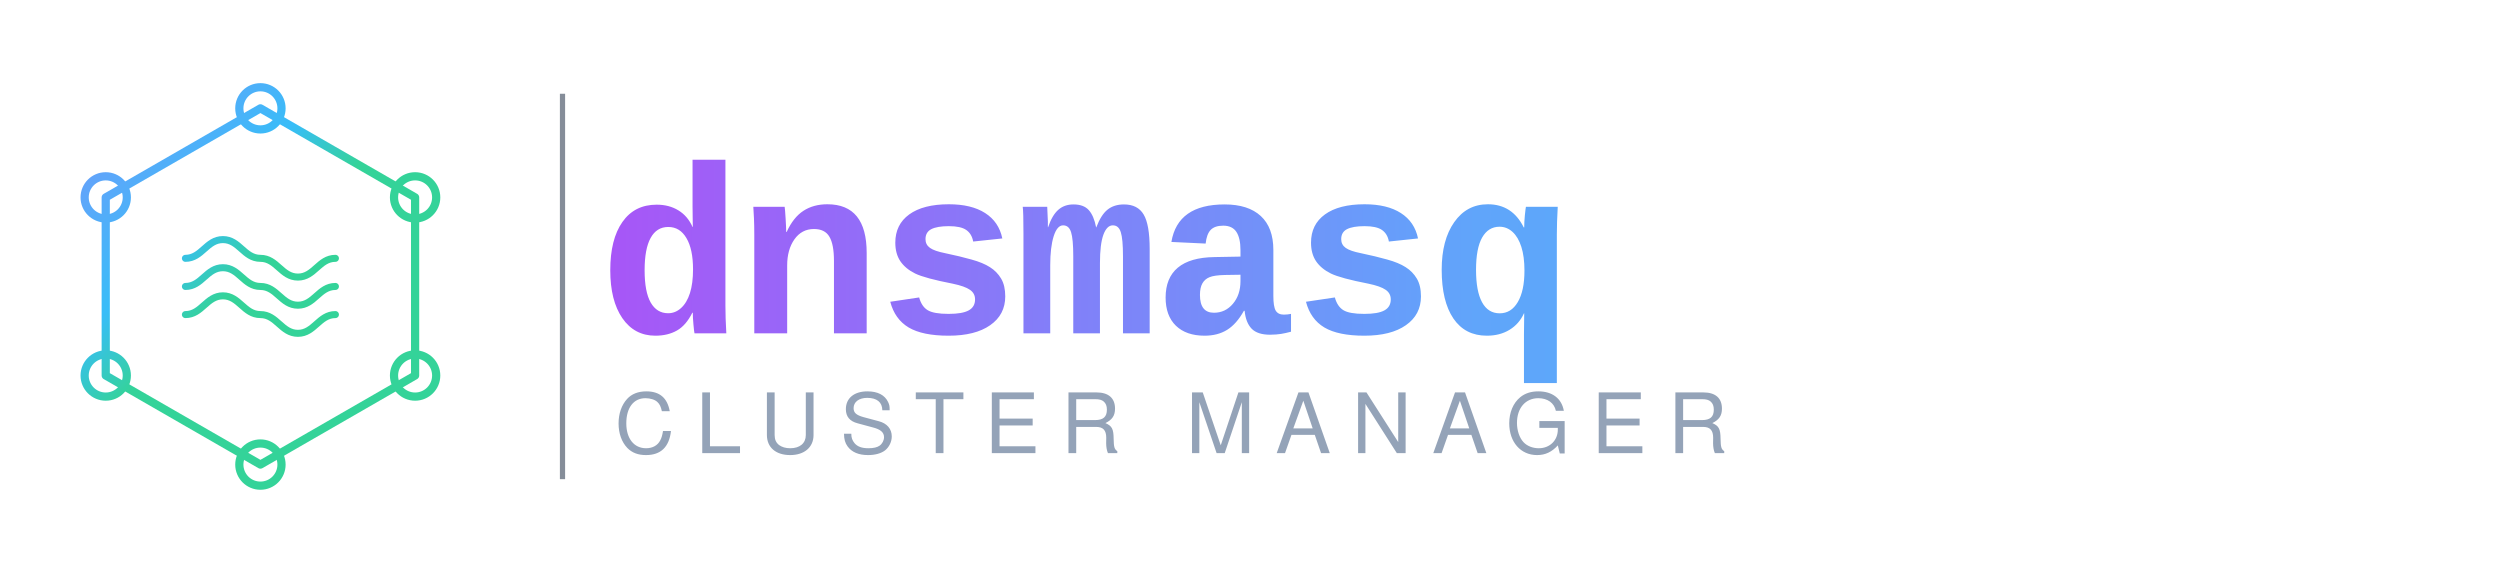
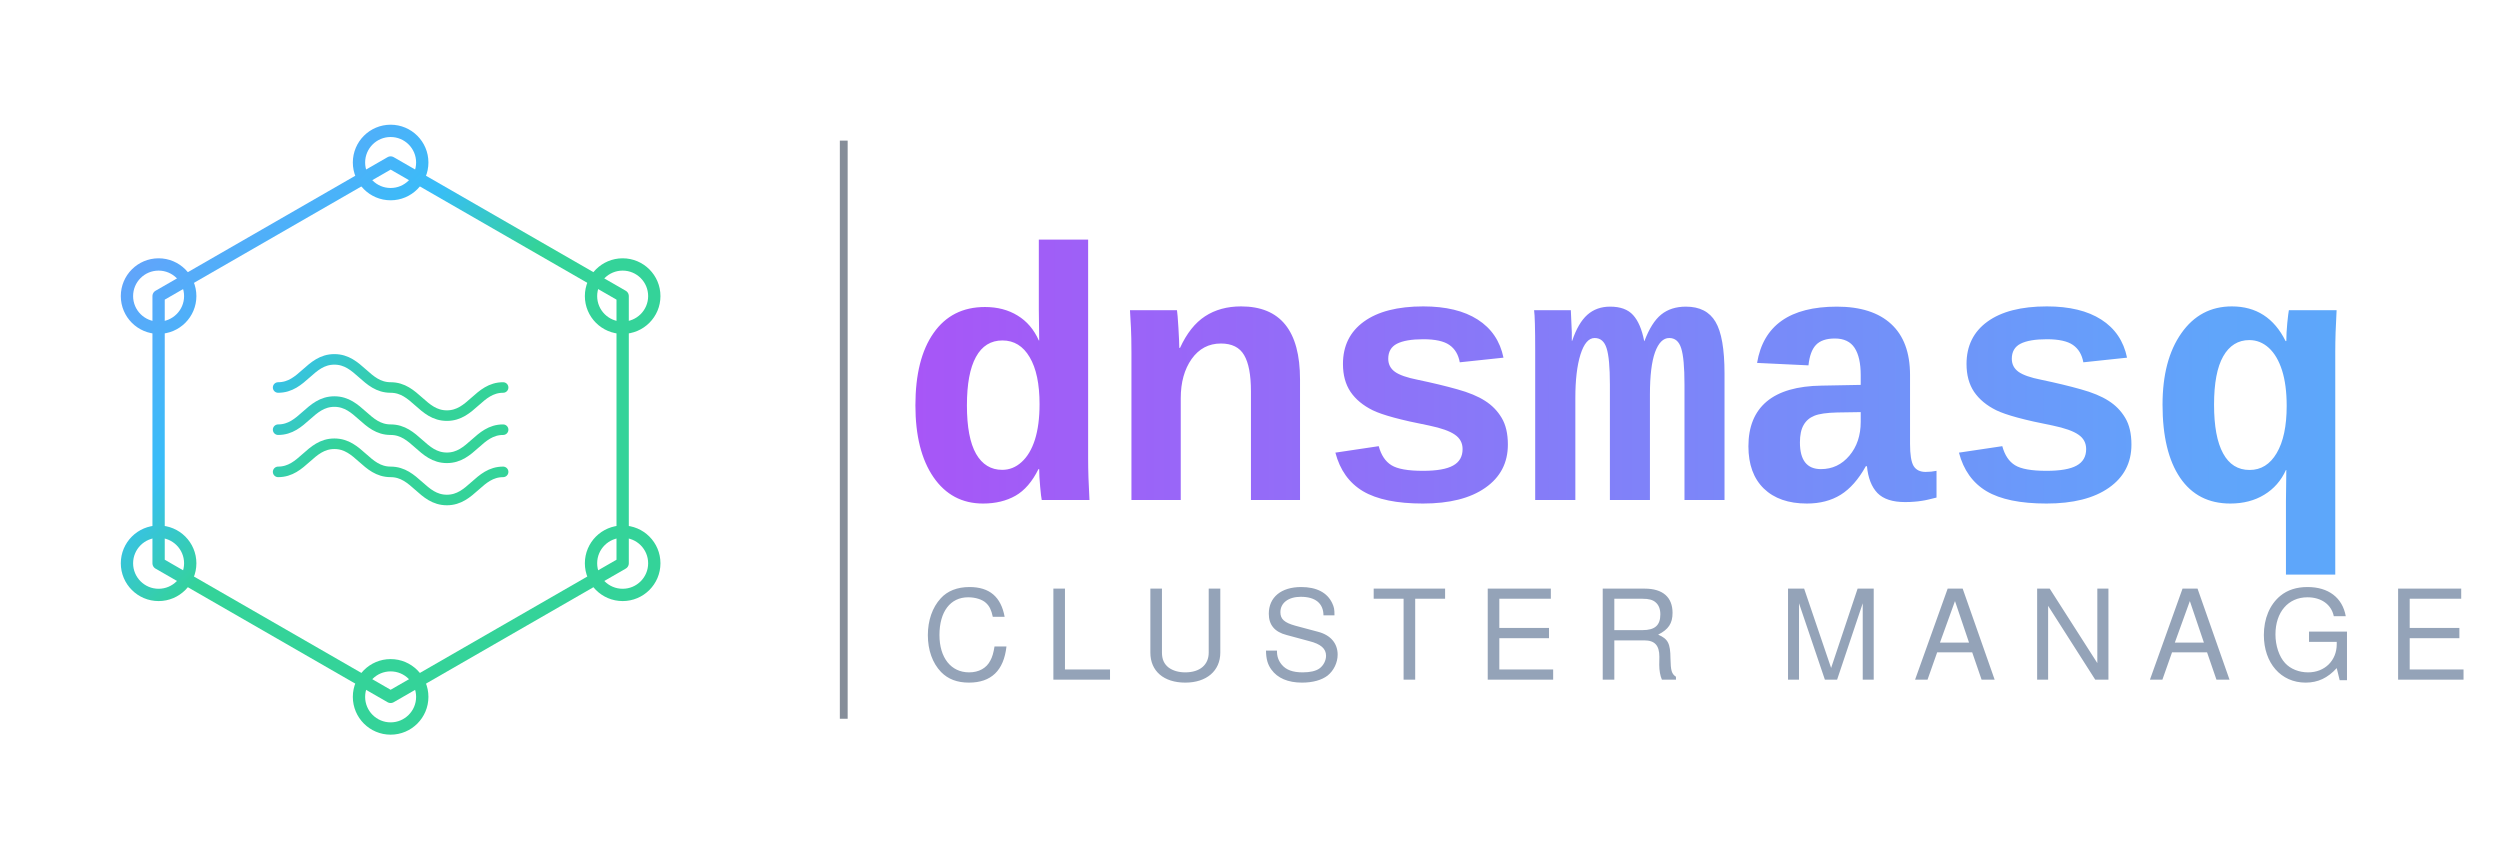
- <svg xmlns="http://www.w3.org/2000/svg" viewBox="0 0 480 110">
+ <svg xmlns="http://www.w3.org/2000/svg" viewBox="0 0 320 110">
  <defs>
    <linearGradient id="gi" x1="5" y1="5" x2="95" y2="95" gradientUnits="userSpaceOnUse">
      <stop offset="0%" stop-color="#a855f7" />
      <stop offset="40%" stop-color="#60a5fa" />
      <stop offset="75%" stop-color="#38bdf8" />
      <stop offset="100%" stop-color="#34d399" />
    </linearGradient>
    <linearGradient id="gt" x1="115" y1="0" x2="490" y2="0" gradientUnits="userSpaceOnUse">
      <stop offset="0%" stop-color="#a855f7" />
      <stop offset="45%" stop-color="#60a5fa" />
      <stop offset="100%" stop-color="#38bdf8" />
    </linearGradient>
  </defs>
  <g transform="translate(5,10) scale(0.45)">
    <polygon points="100,24 166,62 166,138 100,176 34,138 34,62" fill="none" stroke="url(#gi)" stroke-width="3.5" stroke-linejoin="round" />
    <circle cx="100" cy="24" r="9" fill="none" stroke="url(#gi)" stroke-width="3.5" />
    <circle cx="166" cy="62" r="9" fill="none" stroke="url(#gi)" stroke-width="3.5" />
    <circle cx="166" cy="138" r="9" fill="none" stroke="url(#gi)" stroke-width="3.5" />
    <circle cx="100" cy="176" r="9" fill="none" stroke="url(#gi)" stroke-width="3.5" />
    <circle cx="34" cy="138" r="9" fill="none" stroke="url(#gi)" stroke-width="3.5" />
    <circle cx="34" cy="62" r="9" fill="none" stroke="url(#gi)" stroke-width="3.5" />
    <path d="M 68 88  C 75 88  77 80  84 80  C 91 80  93 88  100 88              C 107 88 109 96 116 96  C 123 96 125 88 132 88" fill="none" stroke="url(#gi)" stroke-width="3" stroke-linecap="round" />
    <path d="M 68 100 C 75 100 77 92  84 92  C 91 92  93 100 100 100              C 107 100 109 108 116 108 C 123 108 125 100 132 100" fill="none" stroke="url(#gi)" stroke-width="3" stroke-linecap="round" />
    <path d="M 68 112 C 75 112 77 104 84 104 C 91 104 93 112 100 112              C 107 112 109 120 116 120 C 123 120 125 112 132 112" fill="none" stroke="url(#gi)" stroke-width="3" stroke-linecap="round" />
  </g>
  <text x="115" y="64" font-family="'Courier New', Courier, 'Lucida Console', monospace" font-size="46" font-weight="700" fill="url(#gt)" letter-spacing="-1">dnsmasq</text>
  <text x="118" y="87" font-family="system-ui, -apple-system, 'Segoe UI', Helvetica, Arial, sans-serif" font-size="16" font-weight="300" fill="#94a3b8" letter-spacing="4">CLUSTER MANAGER</text>
  <line x1="108" y1="18" x2="108" y2="92" stroke="#334155" stroke-width="1" opacity="0.6" />
</svg>
